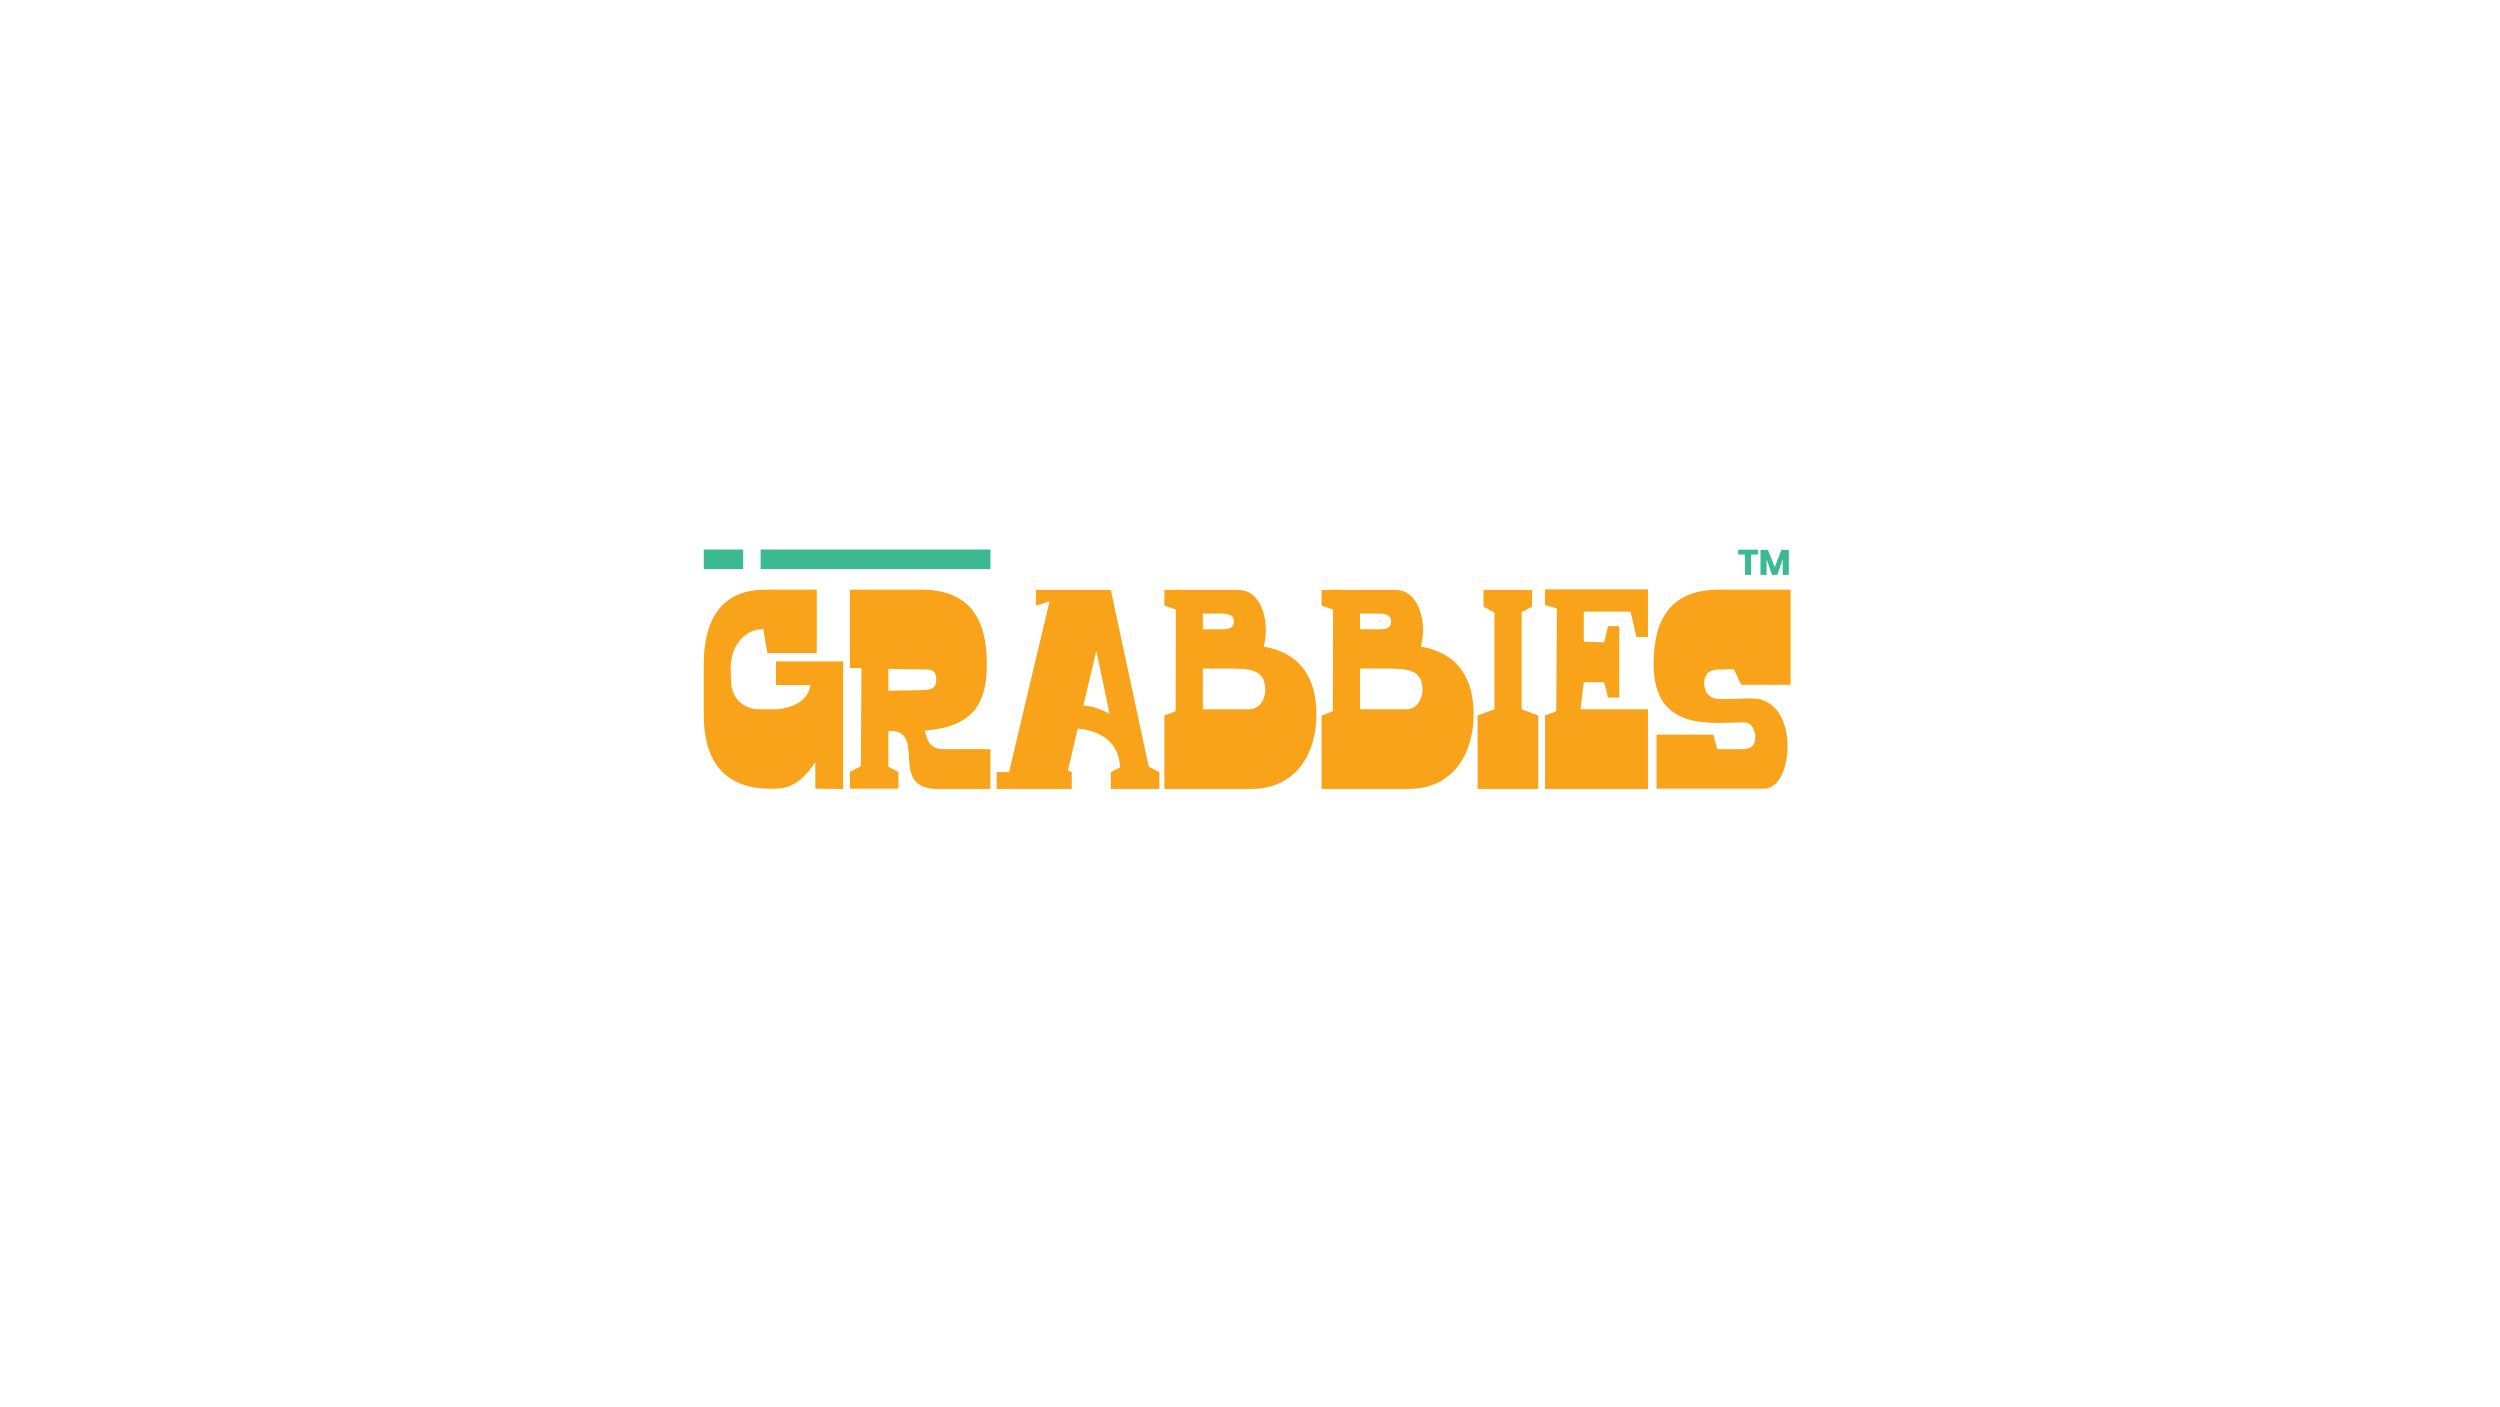
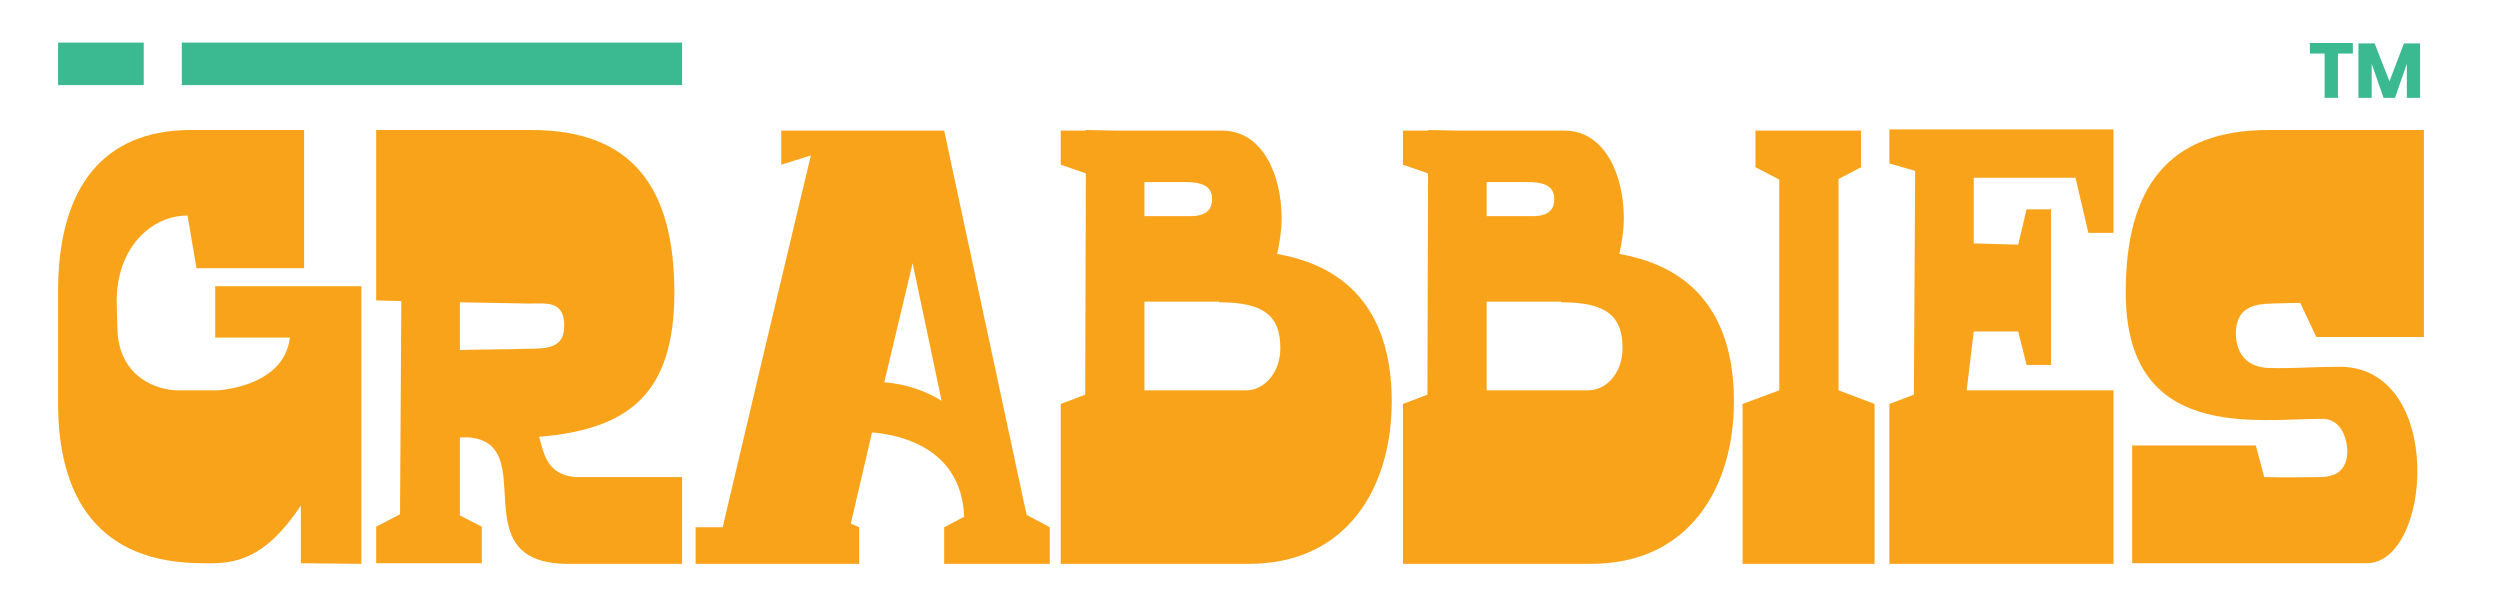
- <svg xmlns="http://www.w3.org/2000/svg" width="1920pt" height="1080pt" viewBox="0 0 1920 1080">
+ <svg xmlns="http://www.w3.org/2000/svg" width="882pt" height="214pt" viewBox="520 407 882 214">
  <path fill-rule="nonzero" fill="rgb(97.6%, 63.899%, 10.199%)" fill-opacity="1" d="M 647.496 507.969 L 647.496 605.926 L 626.141 605.707 L 626.141 585.371 C 613.191 604.832 602.512 605.926 592.062 605.707 C 554.348 605.926 540.488 582.094 540.488 549.293 L 540.488 508.406 C 540.945 472.105 557.074 453.52 585.93 452.867 L 627.277 452.867 L 627.277 501.625 L 589.336 501.625 L 586.156 483.039 C 573.434 483.039 561.391 494.191 561.164 512.777 L 561.391 522.398 C 561.617 540.328 575.703 544.703 582.746 544.703 L 596.832 544.703 C 596.832 544.703 620.234 543.609 622.277 526.117 L 595.922 526.117 L 595.922 507.969 Z M 647.496 507.969 " />
  <path fill-rule="nonzero" fill="rgb(97.6%, 63.899%, 10.199%)" fill-opacity="1" d="M 682.258 513.652 L 682.258 530.488 C 689.98 530.27 698.84 530.27 705.883 530.051 C 713.609 530.051 719.062 529.613 719.062 521.961 C 719.062 512.996 712.926 514.09 706.566 514.09 Z M 760.637 575.312 L 760.637 605.926 L 720.426 605.926 C 682.258 605.926 711.109 563.508 685.438 561.32 L 682.258 561.32 L 682.258 588.871 L 689.98 592.809 L 689.98 605.707 L 652.723 605.707 L 652.723 592.809 L 661.129 588.434 L 661.582 513.215 L 652.723 512.996 L 652.723 452.867 L 707.477 452.867 C 742.461 452.867 757.91 472.543 757.91 510.152 C 757.91 545.797 742.008 558.477 710.199 561.102 C 712.02 567.66 713.156 574.223 722.695 575.312 Z M 760.637 575.312 " />
  <path fill-rule="nonzero" fill="rgb(97.6%, 63.899%, 10.199%)" fill-opacity="1" d="M 852.195 548.418 L 841.973 499.875 L 831.977 541.859 C 840.156 542.516 846.969 545.141 852.195 548.418 M 823.117 593.023 L 823.117 605.926 L 765.41 605.926 L 765.41 593.023 L 774.953 593.023 C 783.359 557.164 799.488 489.164 806.078 461.832 L 795.625 465.109 L 795.625 453.082 L 853.105 453.082 L 882.184 588.652 L 890.363 593.023 L 890.363 605.926 L 853.105 605.926 L 853.105 593.023 L 860.148 589.309 C 859.238 564.383 836.293 560.227 827.66 559.57 L 820.164 591.715 Z M 823.117 593.023 " />
  <path fill-rule="nonzero" fill="rgb(97.6%, 63.899%, 10.199%)" fill-opacity="1" d="M 923.762 544.703 L 959.66 544.703 C 965.793 544.703 971.699 538.797 971.699 529.832 C 971.699 518.461 966.02 513.652 950.117 513.652 L 950.117 513.434 L 923.762 513.434 Z M 923.762 483.258 L 940.121 483.258 C 946.254 483.258 947.617 480.199 947.617 477.355 C 947.617 474.293 946.48 471.234 938.301 471.234 L 923.762 471.234 Z M 960.566 605.926 L 894.227 605.926 L 894.227 549.512 L 902.863 546.234 L 903.09 468.172 L 894.227 465.109 L 894.227 453.082 L 903.09 453.082 L 903.09 452.867 L 914.219 453.082 L 951.25 453.082 C 965.336 453.082 972.152 468.609 972.152 483.914 C 972.152 488.289 971.473 492.66 970.562 496.598 C 1000.551 501.844 1011.004 522.836 1011.004 548.637 C 1011.004 578.594 995.555 605.926 960.566 605.926 " />
  <path fill-rule="nonzero" fill="rgb(97.6%, 63.899%, 10.199%)" fill-opacity="1" d="M 1044.492 544.703 L 1080.387 544.703 C 1086.523 544.703 1092.43 538.797 1092.43 529.832 C 1092.43 518.461 1086.75 513.652 1070.848 513.652 L 1070.848 513.434 L 1044.492 513.434 Z M 1044.492 483.258 L 1060.848 483.258 C 1066.984 483.258 1068.348 480.199 1068.348 477.355 C 1068.348 474.293 1067.211 471.234 1059.031 471.234 L 1044.492 471.234 Z M 1081.297 605.926 L 1014.957 605.926 L 1014.957 549.512 L 1023.59 546.234 L 1023.816 468.172 L 1014.957 465.109 L 1014.957 453.082 L 1023.816 453.082 L 1023.816 452.867 L 1034.949 453.082 L 1071.98 453.082 C 1086.066 453.082 1092.883 468.609 1092.883 483.914 C 1092.883 488.289 1092.203 492.66 1091.293 496.598 C 1121.281 501.844 1131.73 522.836 1131.73 548.637 C 1131.73 578.594 1116.285 605.926 1081.297 605.926 " />
  <path fill-rule="nonzero" fill="rgb(97.6%, 63.899%, 10.199%)" fill-opacity="1" d="M 1181.352 549.512 L 1181.352 605.926 L 1134.781 605.926 L 1134.781 549.512 L 1147.73 544.703 L 1147.73 470.359 L 1139.324 465.984 L 1139.324 453.082 L 1176.582 453.082 L 1176.582 465.984 L 1168.629 470.141 L 1168.629 544.703 Z M 1181.352 549.512 " />
  <path fill-rule="nonzero" fill="rgb(97.6%, 63.899%, 10.199%)" fill-opacity="1" d="M 1265.641 544.703 L 1265.641 605.926 L 1186.578 605.926 L 1186.578 549.512 L 1195.211 546.234 L 1195.668 467.297 L 1186.578 464.672 L 1186.578 452.648 L 1265.641 452.648 L 1265.641 489.164 L 1256.781 489.164 L 1252.238 469.703 L 1216.34 469.703 L 1216.34 492.879 L 1232.016 493.316 L 1234.969 480.855 L 1243.602 480.855 L 1243.602 535.738 L 1234.969 535.738 L 1232.016 523.93 L 1216.34 523.93 L 1213.844 544.703 Z M 1265.641 544.703 " />
  <path fill-rule="nonzero" fill="rgb(97.6%, 63.899%, 10.199%)" fill-opacity="1" d="M 1354.926 605.707 L 1272.23 605.707 L 1272.23 564.164 L 1315.852 564.164 L 1318.805 575.312 C 1326.984 575.531 1334.027 575.312 1338.34 575.312 C 1346.523 575.312 1348.34 570.504 1348.113 565.254 C 1347.656 560.445 1345.383 554.762 1339.25 554.762 C 1315.852 554.762 1269.957 562.852 1269.957 510.152 C 1269.957 472.543 1285.406 452.867 1320.395 452.867 L 1375.148 452.867 L 1375.148 525.898 L 1337.207 525.898 L 1331.527 513.871 C 1326.754 513.871 1323.121 514.09 1321.301 514.09 C 1315.168 514.309 1309.035 515.402 1308.809 524.367 C 1308.809 532.02 1312.898 536.613 1320.621 536.832 C 1329.48 537.047 1336.523 536.395 1345.383 536.395 C 1382.645 536.395 1378.102 605.707 1354.926 605.707 " />
  <path fill-rule="nonzero" fill="rgb(23.099%, 72.499%, 56.898%)" fill-opacity="1" d="M 760.637 437.023 L 584.148 437.023 L 584.148 422.023 L 760.637 422.023 Z M 760.637 437.023 " />
  <path fill-rule="nonzero" fill="rgb(23.099%, 72.499%, 56.898%)" fill-opacity="1" d="M 570.707 437.023 L 540.488 437.023 L 540.488 422.023 L 570.707 422.023 Z M 570.707 437.023 " />
  <path fill-rule="nonzero" fill="rgb(23.099%, 72.499%, 56.898%)" fill-opacity="1" d="M 1350.082 422.168 L 1350.082 425.891 L 1344.828 425.891 L 1344.828 441.516 L 1340.121 441.516 L 1340.121 425.891 L 1334.926 425.891 L 1334.926 422.168 Z M 1350.082 422.168 " />
  <path fill-rule="nonzero" fill="rgb(23.099%, 72.499%, 56.898%)" fill-opacity="1" d="M 1373.809 422.305 L 1373.809 441.516 L 1369.129 441.516 L 1369.129 429.504 L 1364.969 441.516 L 1360.918 441.516 L 1356.734 429.477 L 1356.734 441.516 L 1352.055 441.516 L 1352.055 422.305 L 1357.773 422.305 L 1363 435.688 L 1368.117 422.305 Z M 1373.809 422.305 " />
</svg>
